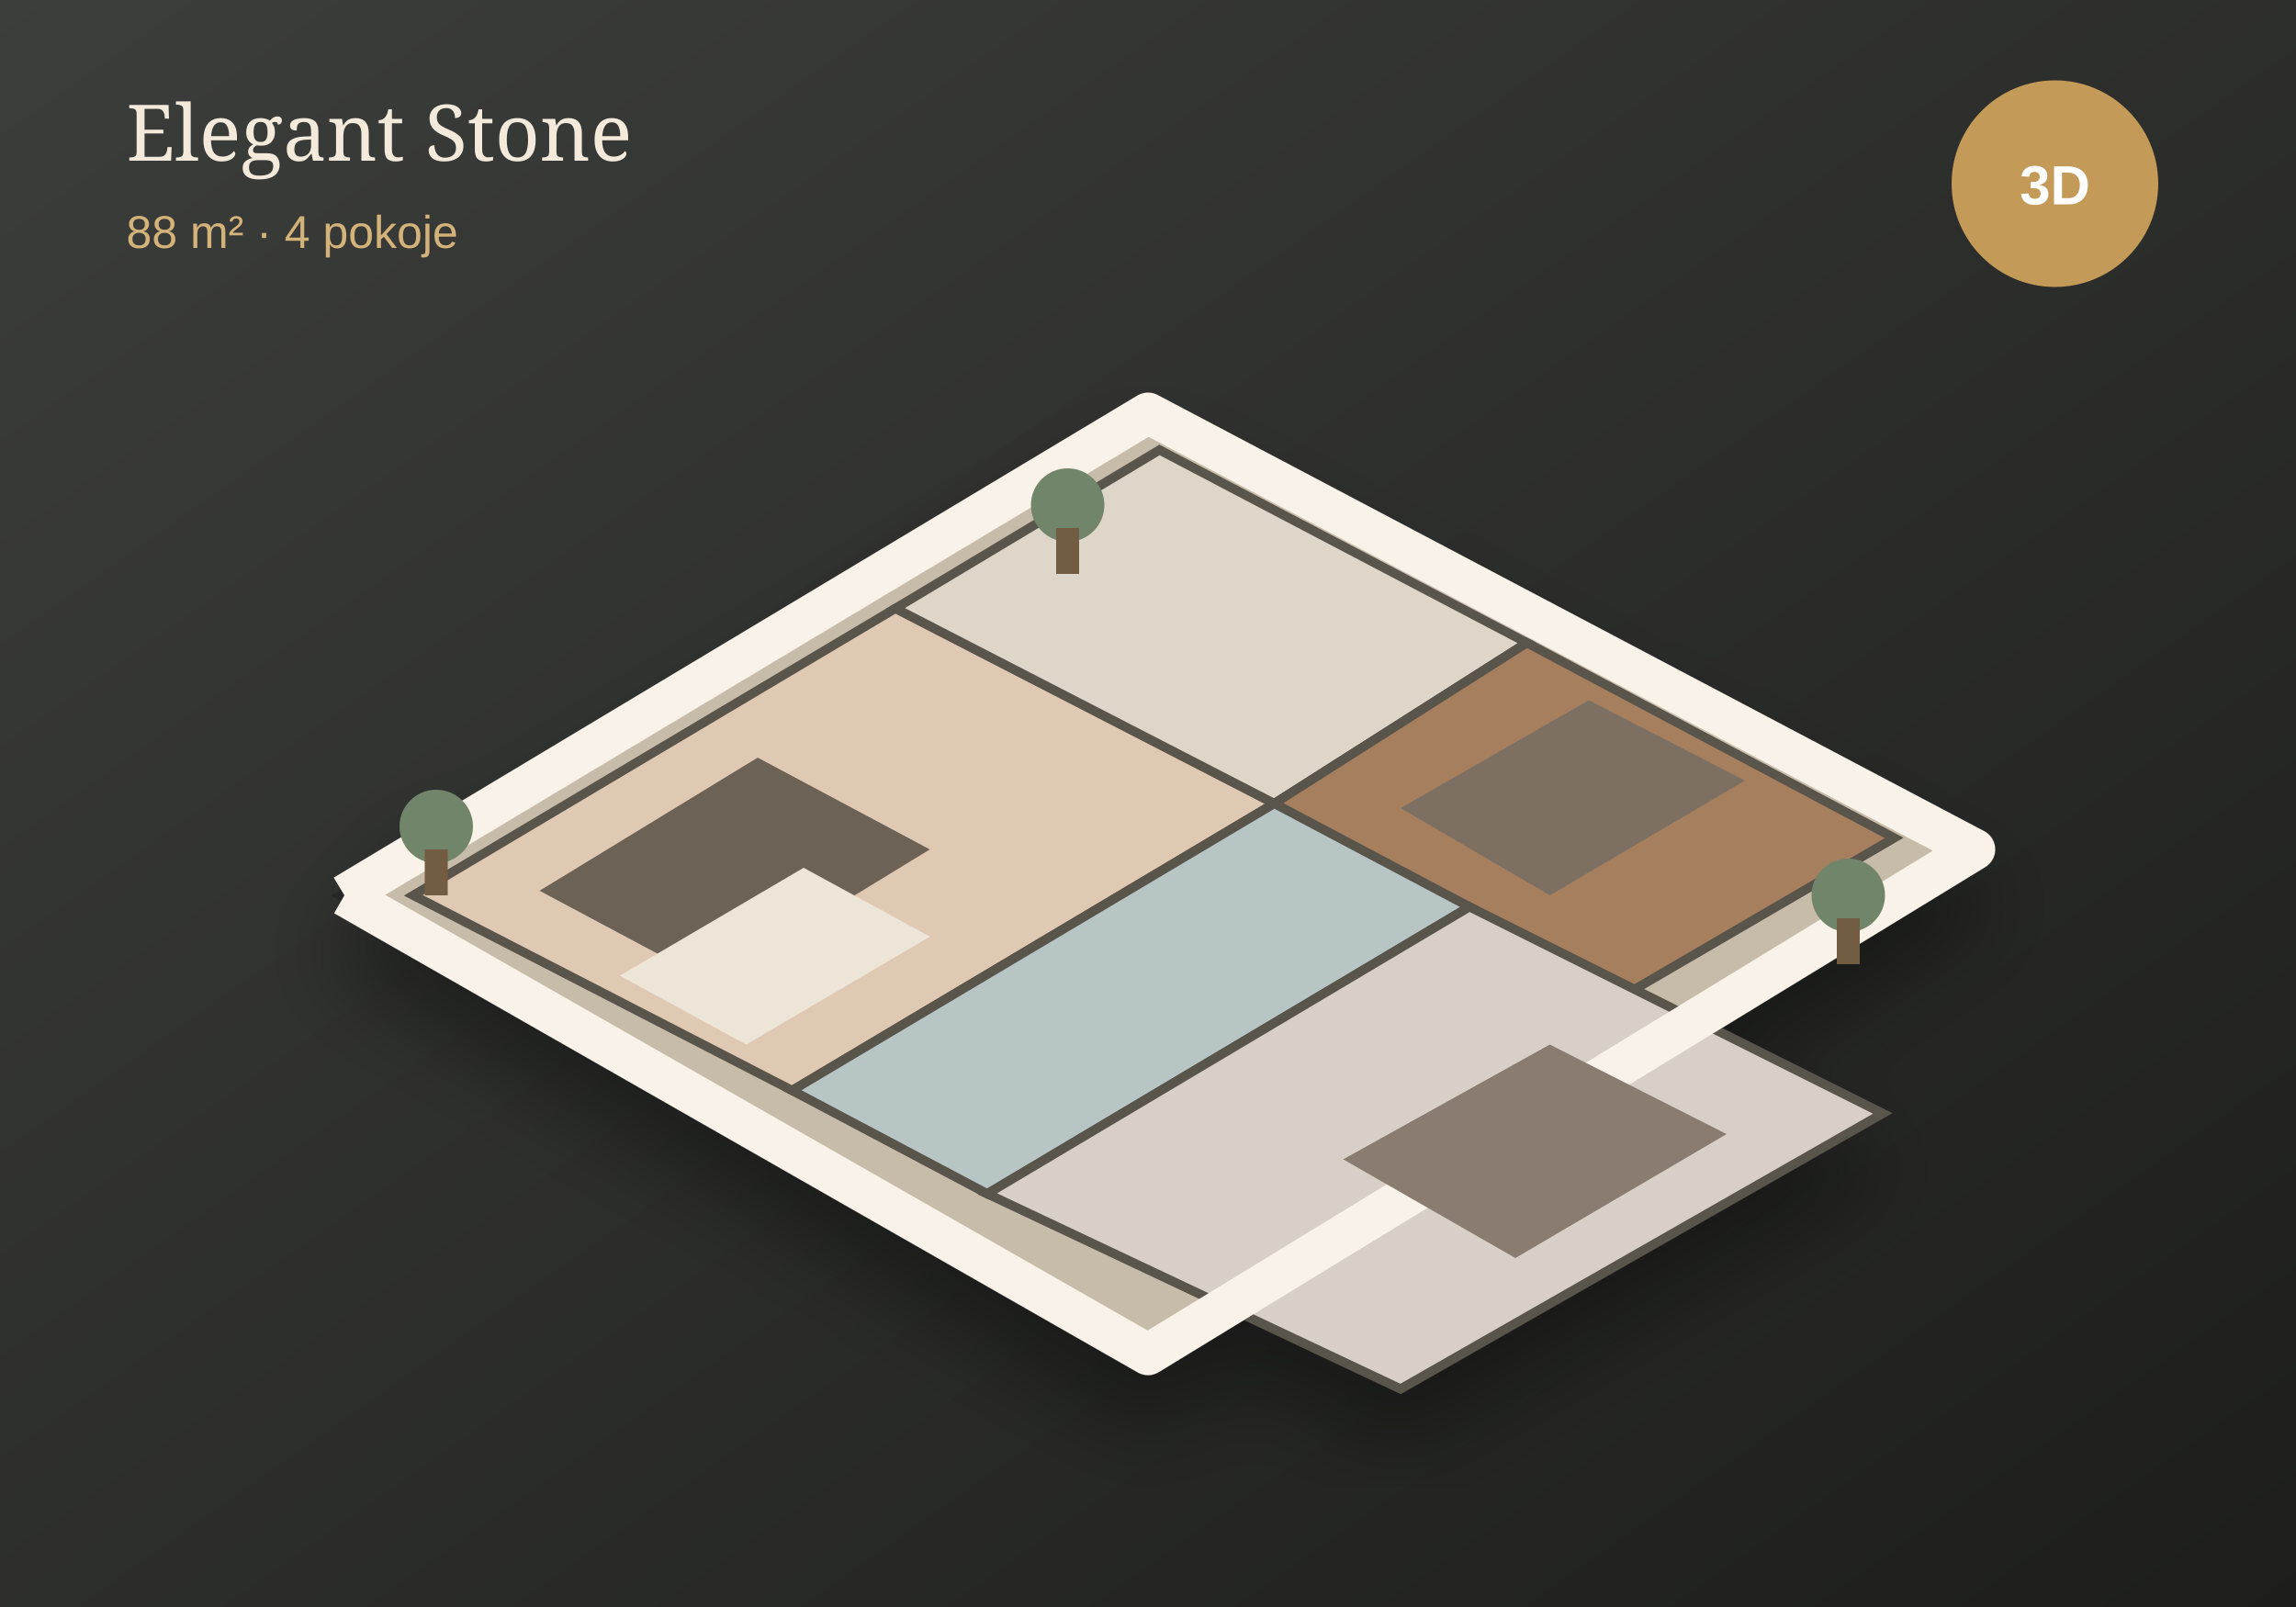
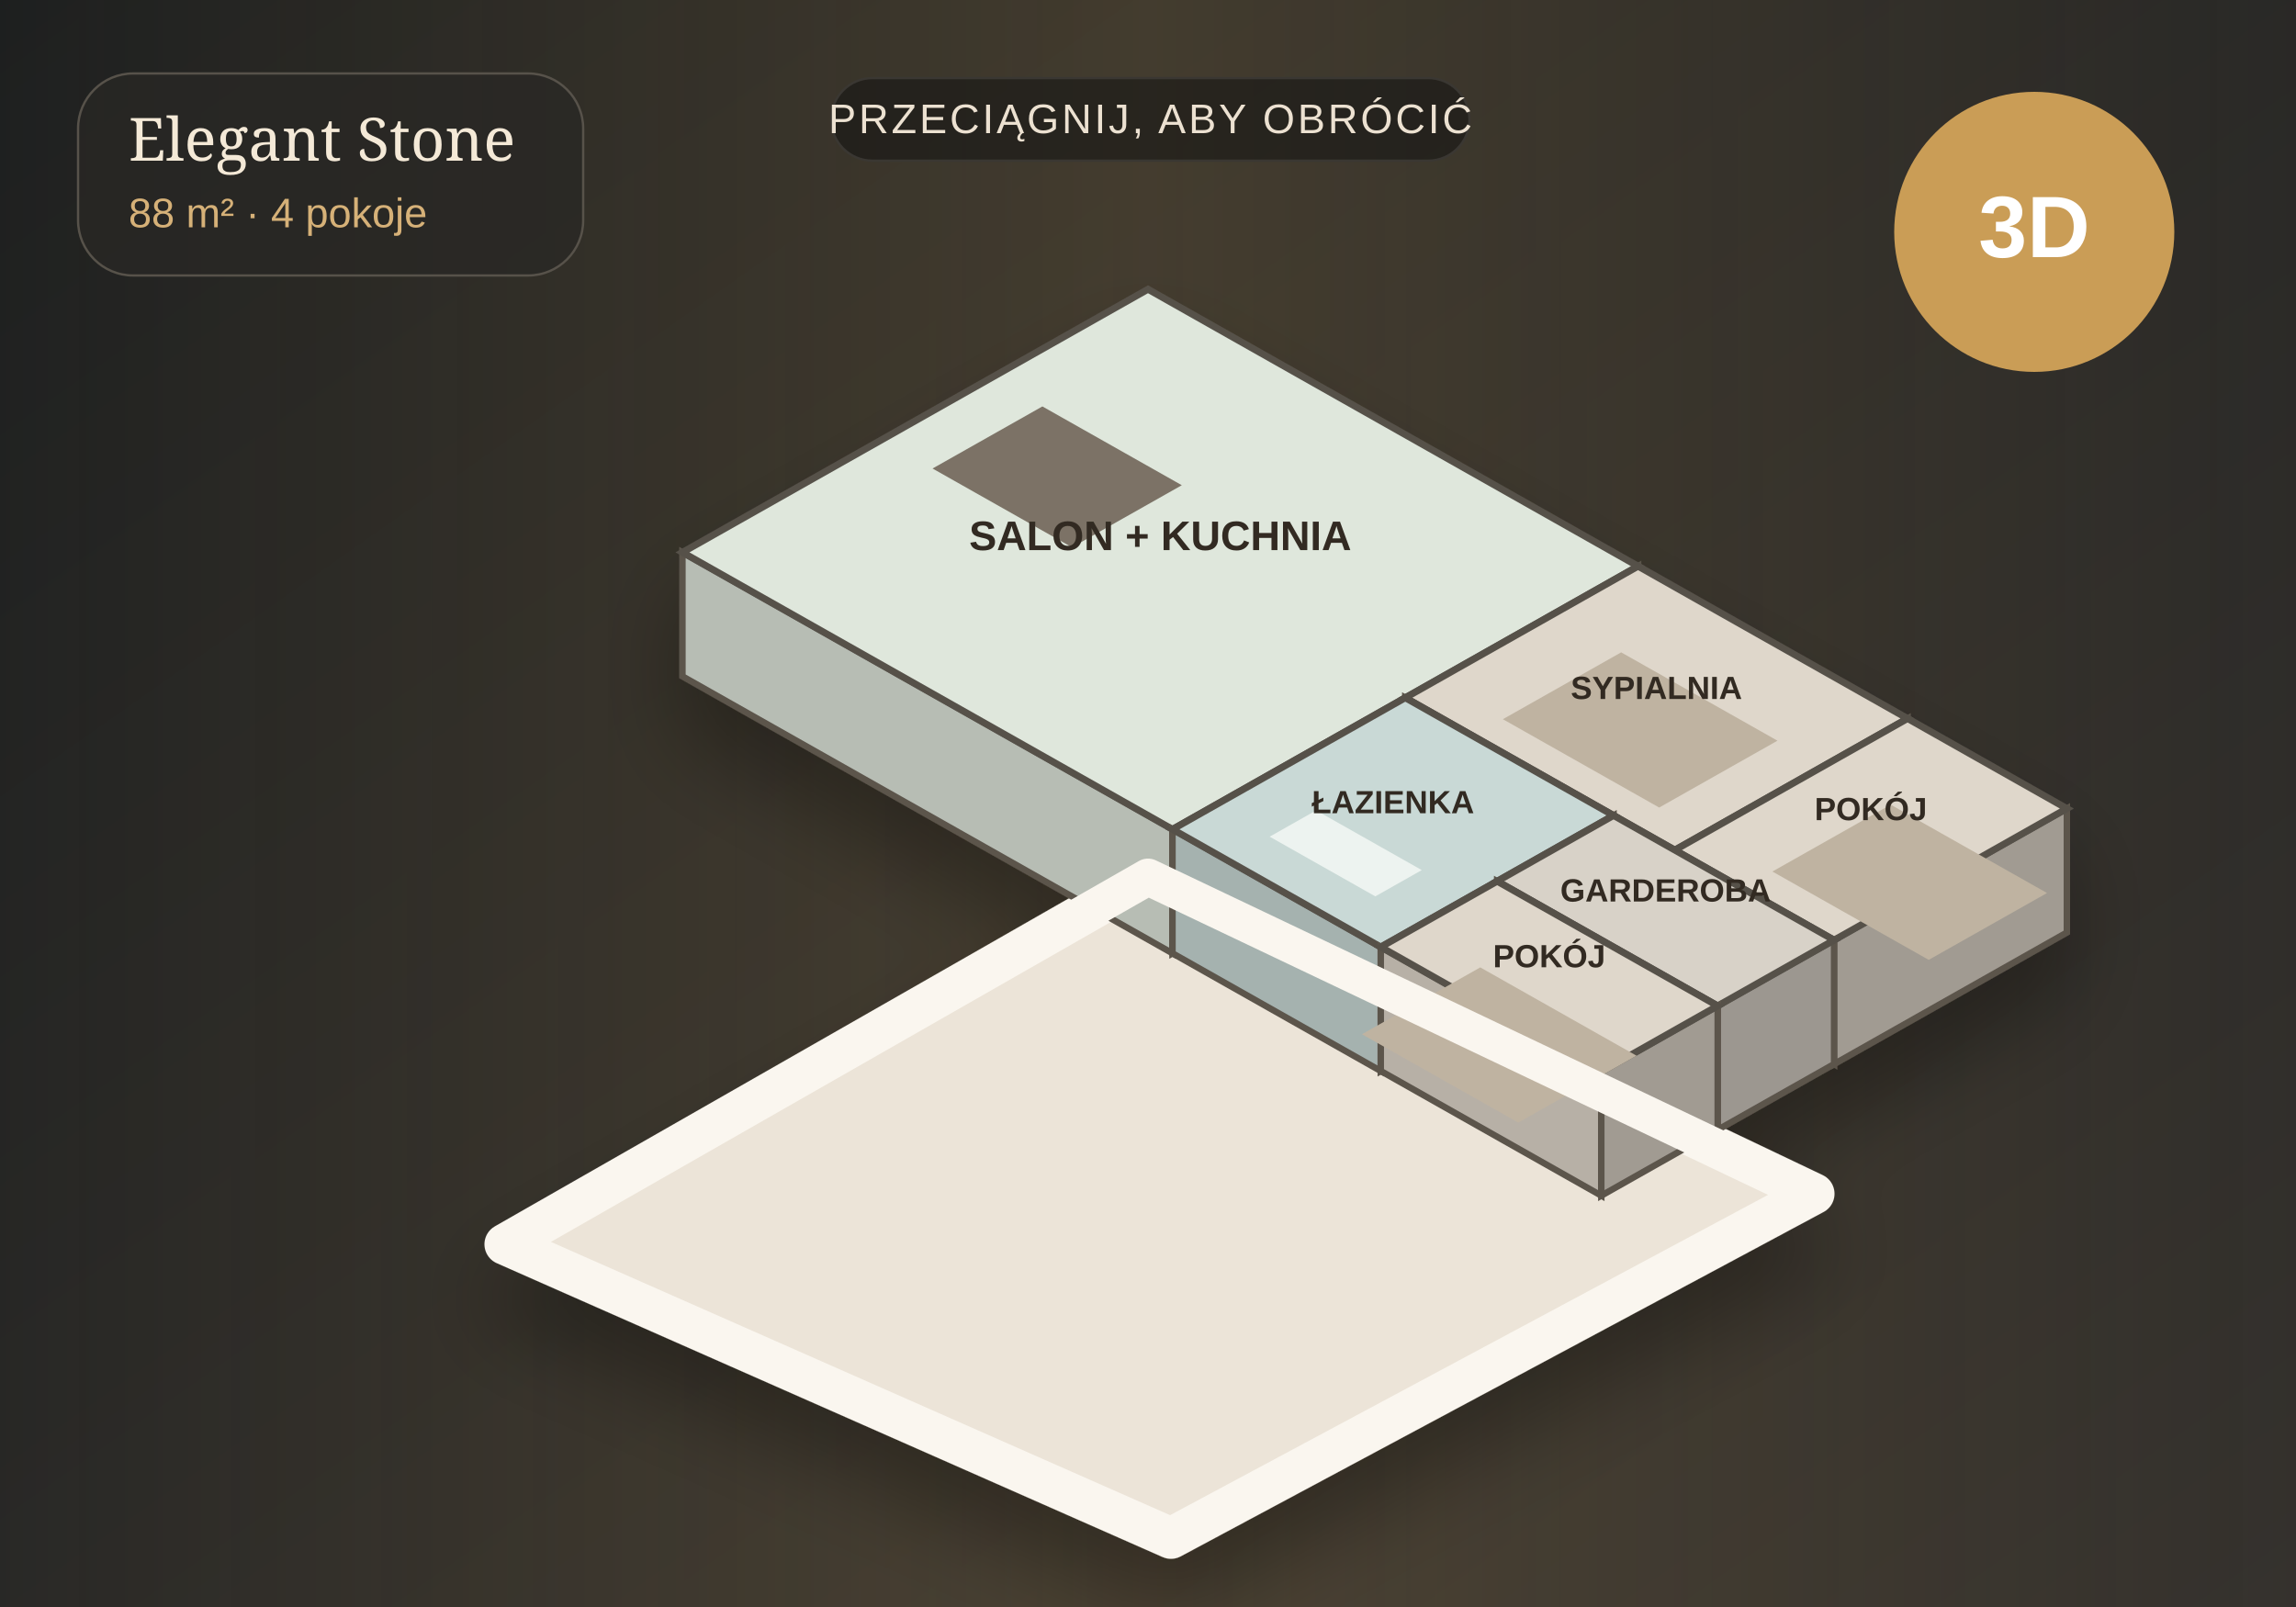
<svg xmlns="http://www.w3.org/2000/svg" viewBox="0 0 1000 700">
  <defs>
    <linearGradient id="bg" x1="0" x2="1" y1="0" y2="1">
-       <stop stop-color="#3c3e3b" />
-       <stop offset="1" stop-color="#1d1e1c" />
+       <stop stop-color="#1d1f1f" />
+       <stop offset="1" stop-color="#34312d" />
+     </linearGradient>
+     <linearGradient id="glow" x1="0" x2="1">
+       <stop stop-color="#d3a862" stop-opacity="0.0" />
+       <stop offset="0.5" stop-color="#d3a862" stop-opacity="0.18" />
+       <stop offset="1" stop-color="#d3a862" stop-opacity="0.0" />
    </linearGradient>
    <filter id="shadow">
-       <feDropShadow dx="0" dy="24" stdDeviation="18" flood-opacity=".35" />
+       <feDropShadow dx="0" dy="24" stdDeviation="18" flood-opacity="0.3" />
    </filter>
  </defs>
  <rect width="100%" height="100%" fill="url(#bg)" />
+   <rect x="0" y="0" width="1000" height="700" fill="url(#glow)" />
  <g filter="url(#shadow)">
-     <polygon points="150,390 500,180 860,370 500,590" fill="#c7bbaa" stroke="#272725" stroke-width="6" />
-     <polygon points="180,390 390,265 555,350 345,475" fill="#e0c9b2" stroke="#5a544c" stroke-width="4" />
-     <polygon points="390,265 505,196 665,280 555,350" fill="#ded6c9" stroke="#5a544c" stroke-width="4" />
-     <polygon points="555,350 665,280 825,365 705,435" fill="#a67f5e" stroke="#5a544c" stroke-width="4" />
-     <polygon points="345,475 555,350 640,395 430,520" fill="#b7c6c4" stroke="#5a544c" stroke-width="4" />
-     <polygon points="430,520 640,395 820,485 610,605" fill="#d8d0c7" stroke="#5a544c" stroke-width="4" />
-     <polyline points="150,390 500,180 860,370 500,590 150,390" fill="none" stroke="#f8f2e9" stroke-width="18" stroke-linejoin="round" />
-     <polygon points="235,388 330,330 405,370 310,428" fill="#6d6257" />
-     <polygon points="270,425 350,378 405,408 325,455" fill="#eee5d9" />
-     <polygon points="610,352 692,305 760,340 675,390" fill="#7d7063" />
-     <polygon points="585,505 675,455 752,494 660,548" fill="#8a7c70" />
-     <circle cx="190" cy="360" r="16" fill="#71856a" />
-     <rect x="185" y="370" width="10" height="20" fill="#725b43" />
-     <circle cx="805" cy="390" r="16" fill="#71856a" />
-     <rect x="800" y="400" width="10" height="20" fill="#725b43" />
-     <circle cx="465" cy="220" r="16" fill="#71856a" />
-     <rect x="460" y="230" width="10" height="20" fill="#725b43" />
+     <path d="M220 542 L500 382 L790 520 L510 670 Z" fill="#ece4d8" stroke="#faf6ef" stroke-width="18" stroke-linejoin="round" />
+     <g>
+       <polygon points="297.232,240.608 510.672,361.248 510.672,415.248 297.232,294.608" fill="#b7bdb4" stroke="#5b544b" stroke-width="2.8" />
+       <polygon points="713.44,246.64 510.672,361.248 510.672,415.248 713.44,300.64" fill="#a1a69e" stroke="#5b544b" stroke-width="2.8" />
+       <polygon points="500,126 713.44,246.64 510.672,361.248 297.232,240.608" fill="#dfe7dc" stroke="#56514a" stroke-width="3" />
+       <polygon points="454,177.04 514.72,211.36 466.88,238.4 406.16,204.08" fill="#7b7266" />
+       <text x="505.336" y="239.624" text-anchor="middle" font-family="Arial" font-size="18" font-weight="700" fill="#332c23">SALON + KUCHNIA</text>
+     </g>
+     <g>
+       <polygon points="612.056,303.944 729.448,370.296 729.448,424.296 612.056,357.944" fill="#b7b0a6" stroke="#5b544b" stroke-width="2.8" />
+       <polygon points="830.832,312.992 729.448,370.296 729.448,424.296 830.832,366.992" fill="#a19b92" stroke="#5b544b" stroke-width="2.8" />
+       <polygon points="713.44,246.64 830.832,312.992 729.448,370.296 612.056,303.944" fill="#dfd7cb" stroke="#56514a" stroke-width="3" />
+       <polygon points="706.08,284.16 774.16,322.64 722.64,351.76 654.56,313.28" fill="#bfb3a1" />
+       <text x="721.444" y="304.468" text-anchor="middle" font-family="Arial" font-size="14" font-weight="700" fill="#332c23">SYPIALNIA</text>
+     </g>
+     <g>
+       <polygon points="729.448,370.296 798.816,409.504 798.816,463.504 729.448,424.296" fill="#b7b0a6" stroke="#5b544b" stroke-width="2.8" />
+       <polygon points="900.2,352.2 798.816,409.504 798.816,463.504 900.2,406.2" fill="#a19b92" stroke="#5b544b" stroke-width="2.8" />
+       <polygon points="830.832,312.992 900.2,352.2 798.816,409.504 729.448,370.296" fill="#dfd7cb" stroke="#56514a" stroke-width="3" />
+       <polygon points="823.472,350.512 891.552,388.992 840.032,418.112 771.952,379.632" fill="#bfb3a1" />
+       <text x="814.824" y="357.248" text-anchor="middle" font-family="Arial" font-size="14" font-weight="700" fill="#332c23">POKÓJ</text>
+     </g>
+     <g>
+       <polygon points="510.672,361.248 601.384,412.52 601.384,466.52 510.672,415.248" fill="#a5b2af" stroke="#5b544b" stroke-width="2.8" />
+       <polygon points="702.768,355.216 601.384,412.52 601.384,466.52 702.768,409.216" fill="#919c9a" stroke="#5b544b" stroke-width="2.8" />
+       <polygon points="612.056,303.944 702.768,355.216 601.384,412.52 510.672,361.248" fill="#c9d9d6" stroke="#56514a" stroke-width="3" />
+       <polygon points="573.232,353.008 619.232,379.008 598.992,390.448 552.992,364.448" fill="#edf3f0" />
+       <text x="606.72" y="354.232" text-anchor="middle" font-family="Arial" font-size="14" font-weight="700" fill="#332c23">ŁAZIENKA</text>
+     </g>
+     <g>
+       <polygon points="652.076,383.868 748.124,438.156 748.124,492.156 652.076,437.868" fill="#b1aca4" stroke="#5b544b" stroke-width="2.8" />
+       <polygon points="798.816,409.504 748.124,438.156 748.124,492.156 798.816,463.504" fill="#9c9790" stroke="#5b544b" stroke-width="2.8" />
+       <polygon points="702.768,355.216 798.816,409.504 748.124,438.156 652.076,383.868" fill="#d8d2c8" stroke="#56514a" stroke-width="3" />
+       <text x="725.446" y="392.686" text-anchor="middle" font-family="Arial" font-size="14" font-weight="700" fill="#332c23">GARDEROBA</text>
+     </g>
+     <g>
+       <polygon points="601.384,412.52 697.432,466.808 697.432,520.808 601.384,466.52" fill="#b7b0a6" stroke="#5b544b" stroke-width="2.8" />
+       <polygon points="748.124,438.156 697.432,466.808 697.432,520.808 748.124,492.156" fill="#a19b92" stroke="#5b544b" stroke-width="2.8" />
+       <polygon points="652.076,383.868 748.124,438.156 697.432,466.808 601.384,412.52" fill="#dfd7cb" stroke="#56514a" stroke-width="3" />
+       <polygon points="644.716,421.388 712.796,459.868 661.276,488.988 593.196,450.508" fill="#bfb3a1" />
+       <text x="674.754" y="421.338" text-anchor="middle" font-family="Arial" font-size="14" font-weight="700" fill="#332c23">POKÓJ</text>
+     </g>
+     <path d="M220 542 L500 382 L790 520" fill="none" stroke="#faf6ef" stroke-width="16" stroke-linecap="round" stroke-linejoin="round" />
  </g>
-   <text x="55" y="70" font-family="Georgia" font-size="34" fill="#f4eadc">Elegant Stone</text>
-   <text x="55" y="108" font-family="Arial" font-size="20" fill="#d4b37b">88 m² · 4 pokoje</text>
-   <circle cx="895" cy="80" r="45" fill="#c49a58" />
-   <text x="895" y="89" text-anchor="middle" font-family="Arial" font-size="24" font-weight="700" fill="#fff">3D</text>
+   <g>
+     <rect x="34" y="32" width="220" height="88" rx="24" fill="#282724" fill-opacity="0.75" stroke="#57524a" />
+     <text x="56" y="70" font-family="Georgia" font-size="26" fill="#f4e9d7">Elegant Stone</text>
+     <text x="56" y="99" font-family="Arial" font-size="18" fill="#d6b178">88 m² · 4 pokoje</text>
+     <rect x="825" y="40" width="122" height="122" rx="61" fill="#ca9d56" />
+     <text x="886" y="112" text-anchor="middle" font-family="Arial" font-size="38" font-weight="700" fill="#fff">3D</text>
+     <rect x="362" y="34" width="278" height="36" rx="18" fill="#111" fill-opacity="0.54" stroke="#3a3732" />
+     <text x="501" y="58" text-anchor="middle" font-family="Arial" font-size="18" letter-spacing="1.2" fill="#ece1d1">PRZECIĄGNIJ, ABY OBRÓCIĆ</text>
+   </g>
</svg>
